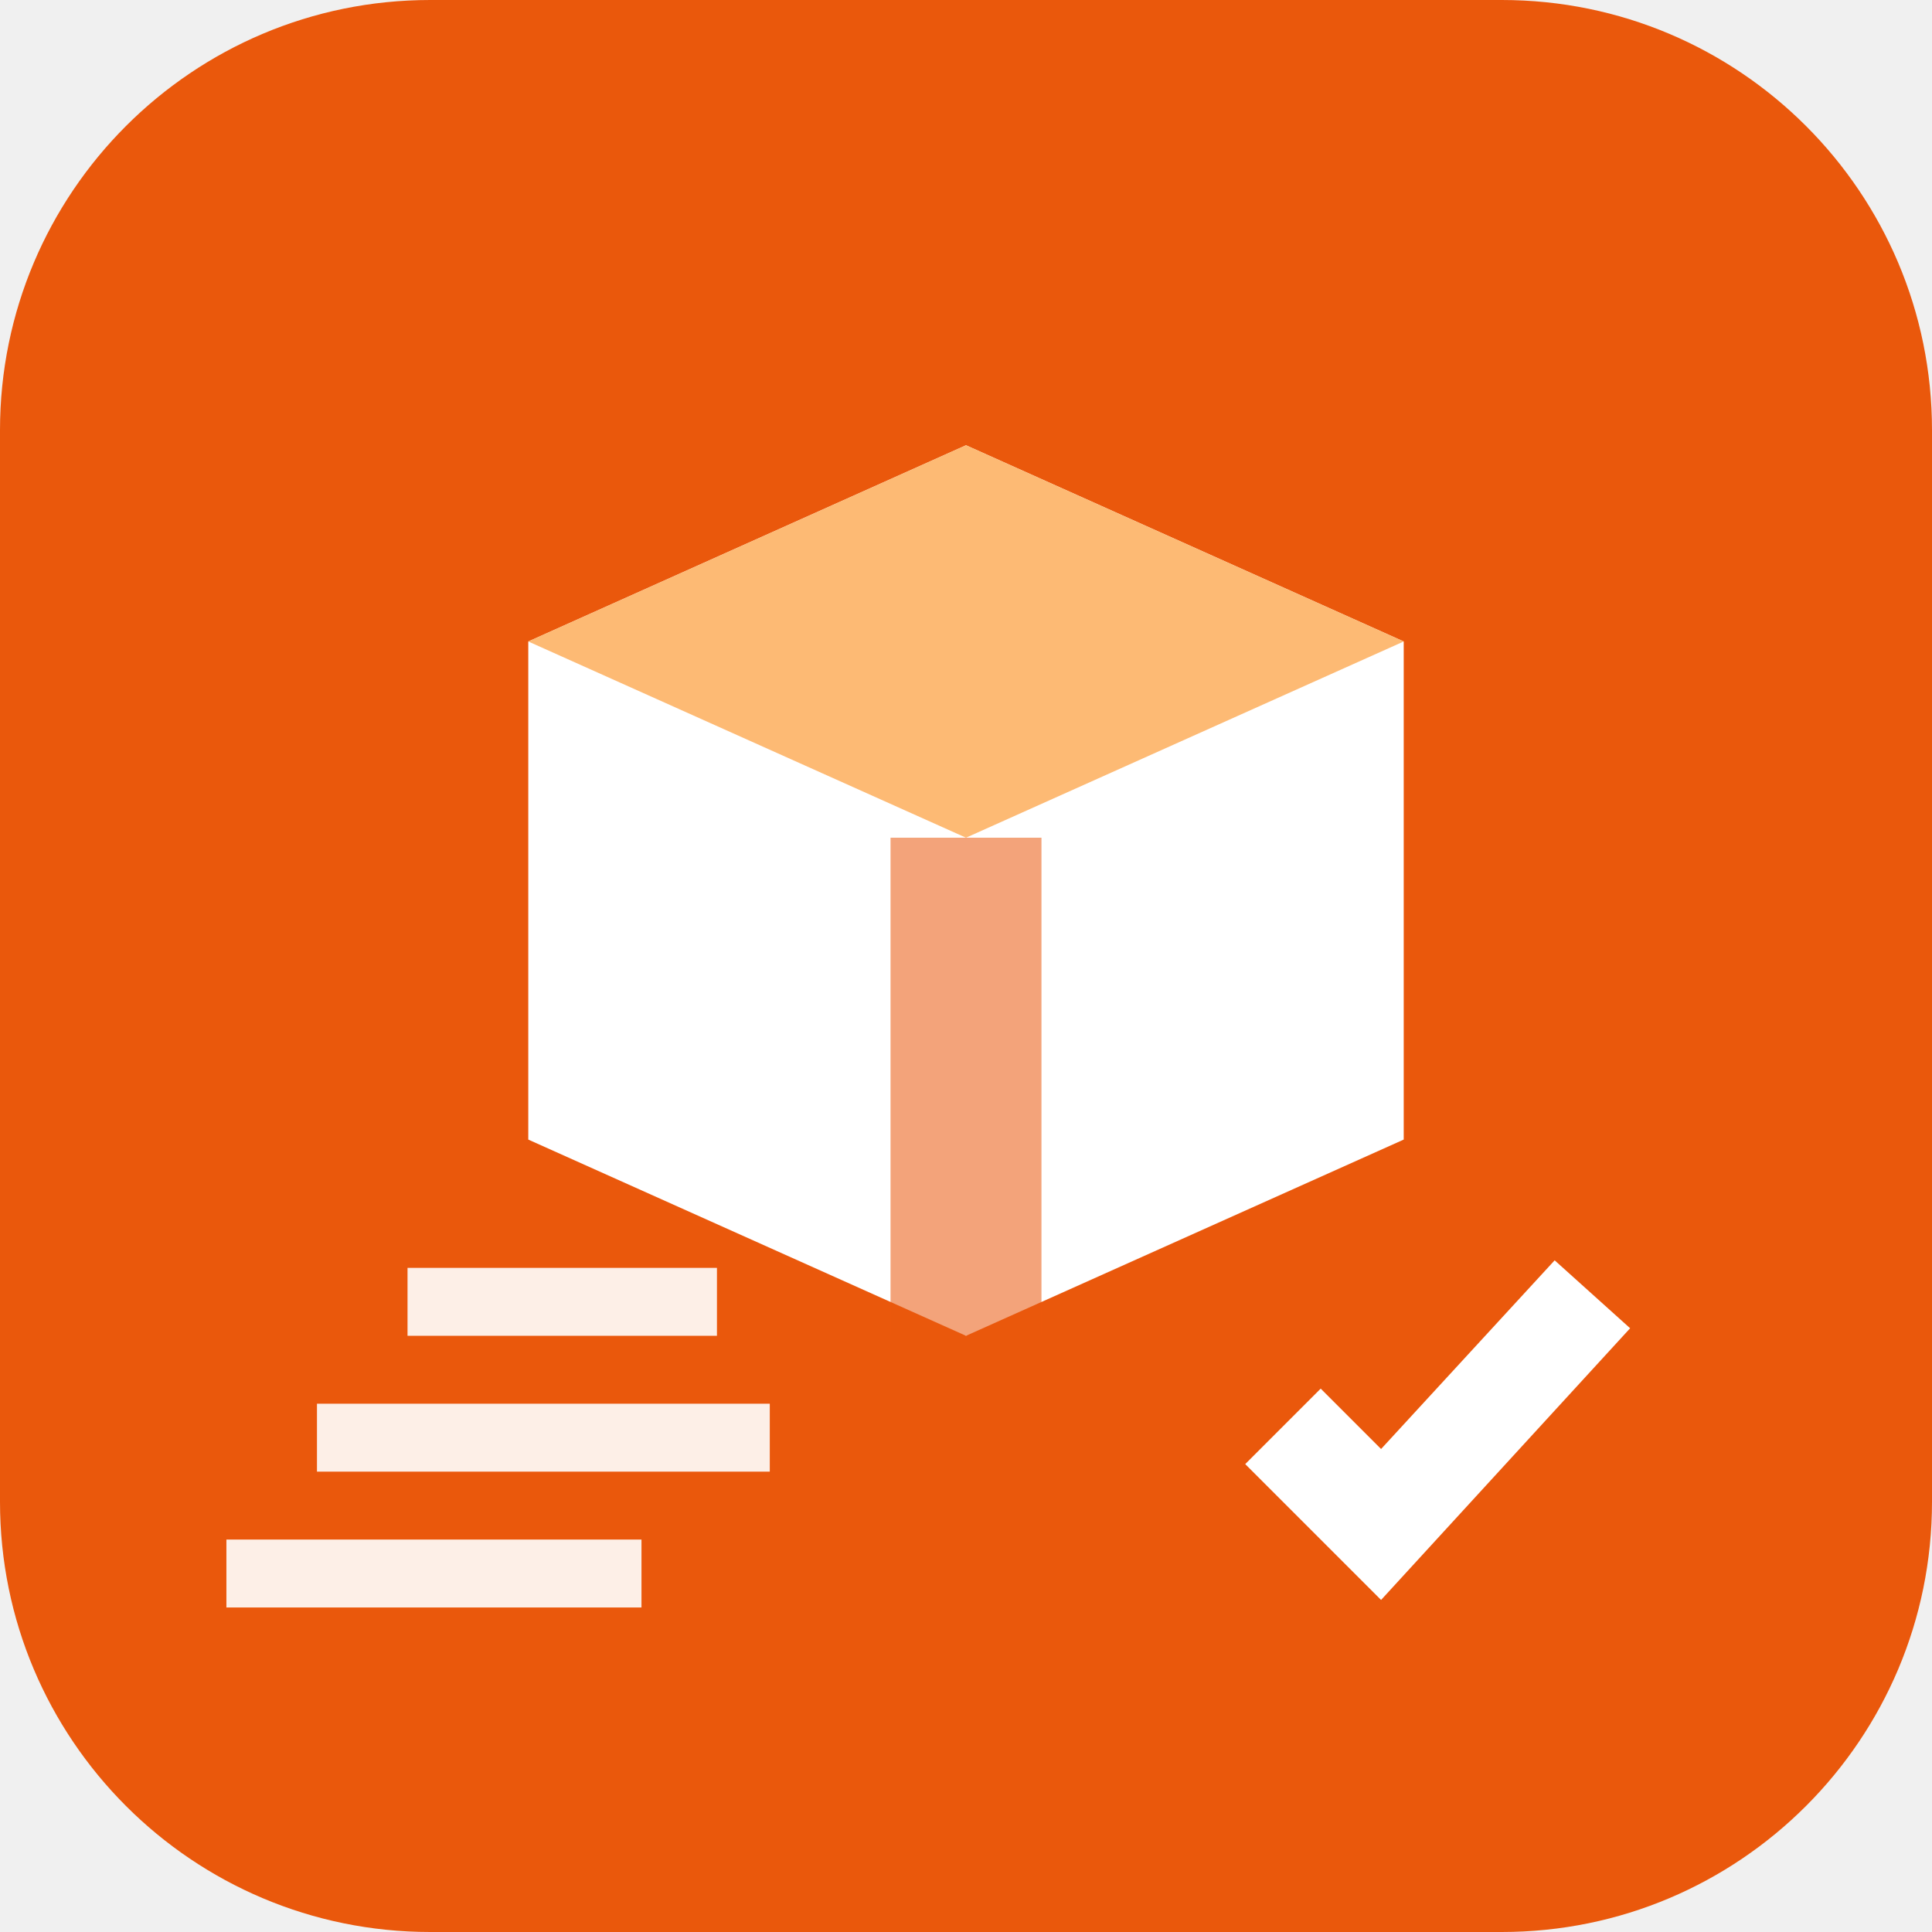
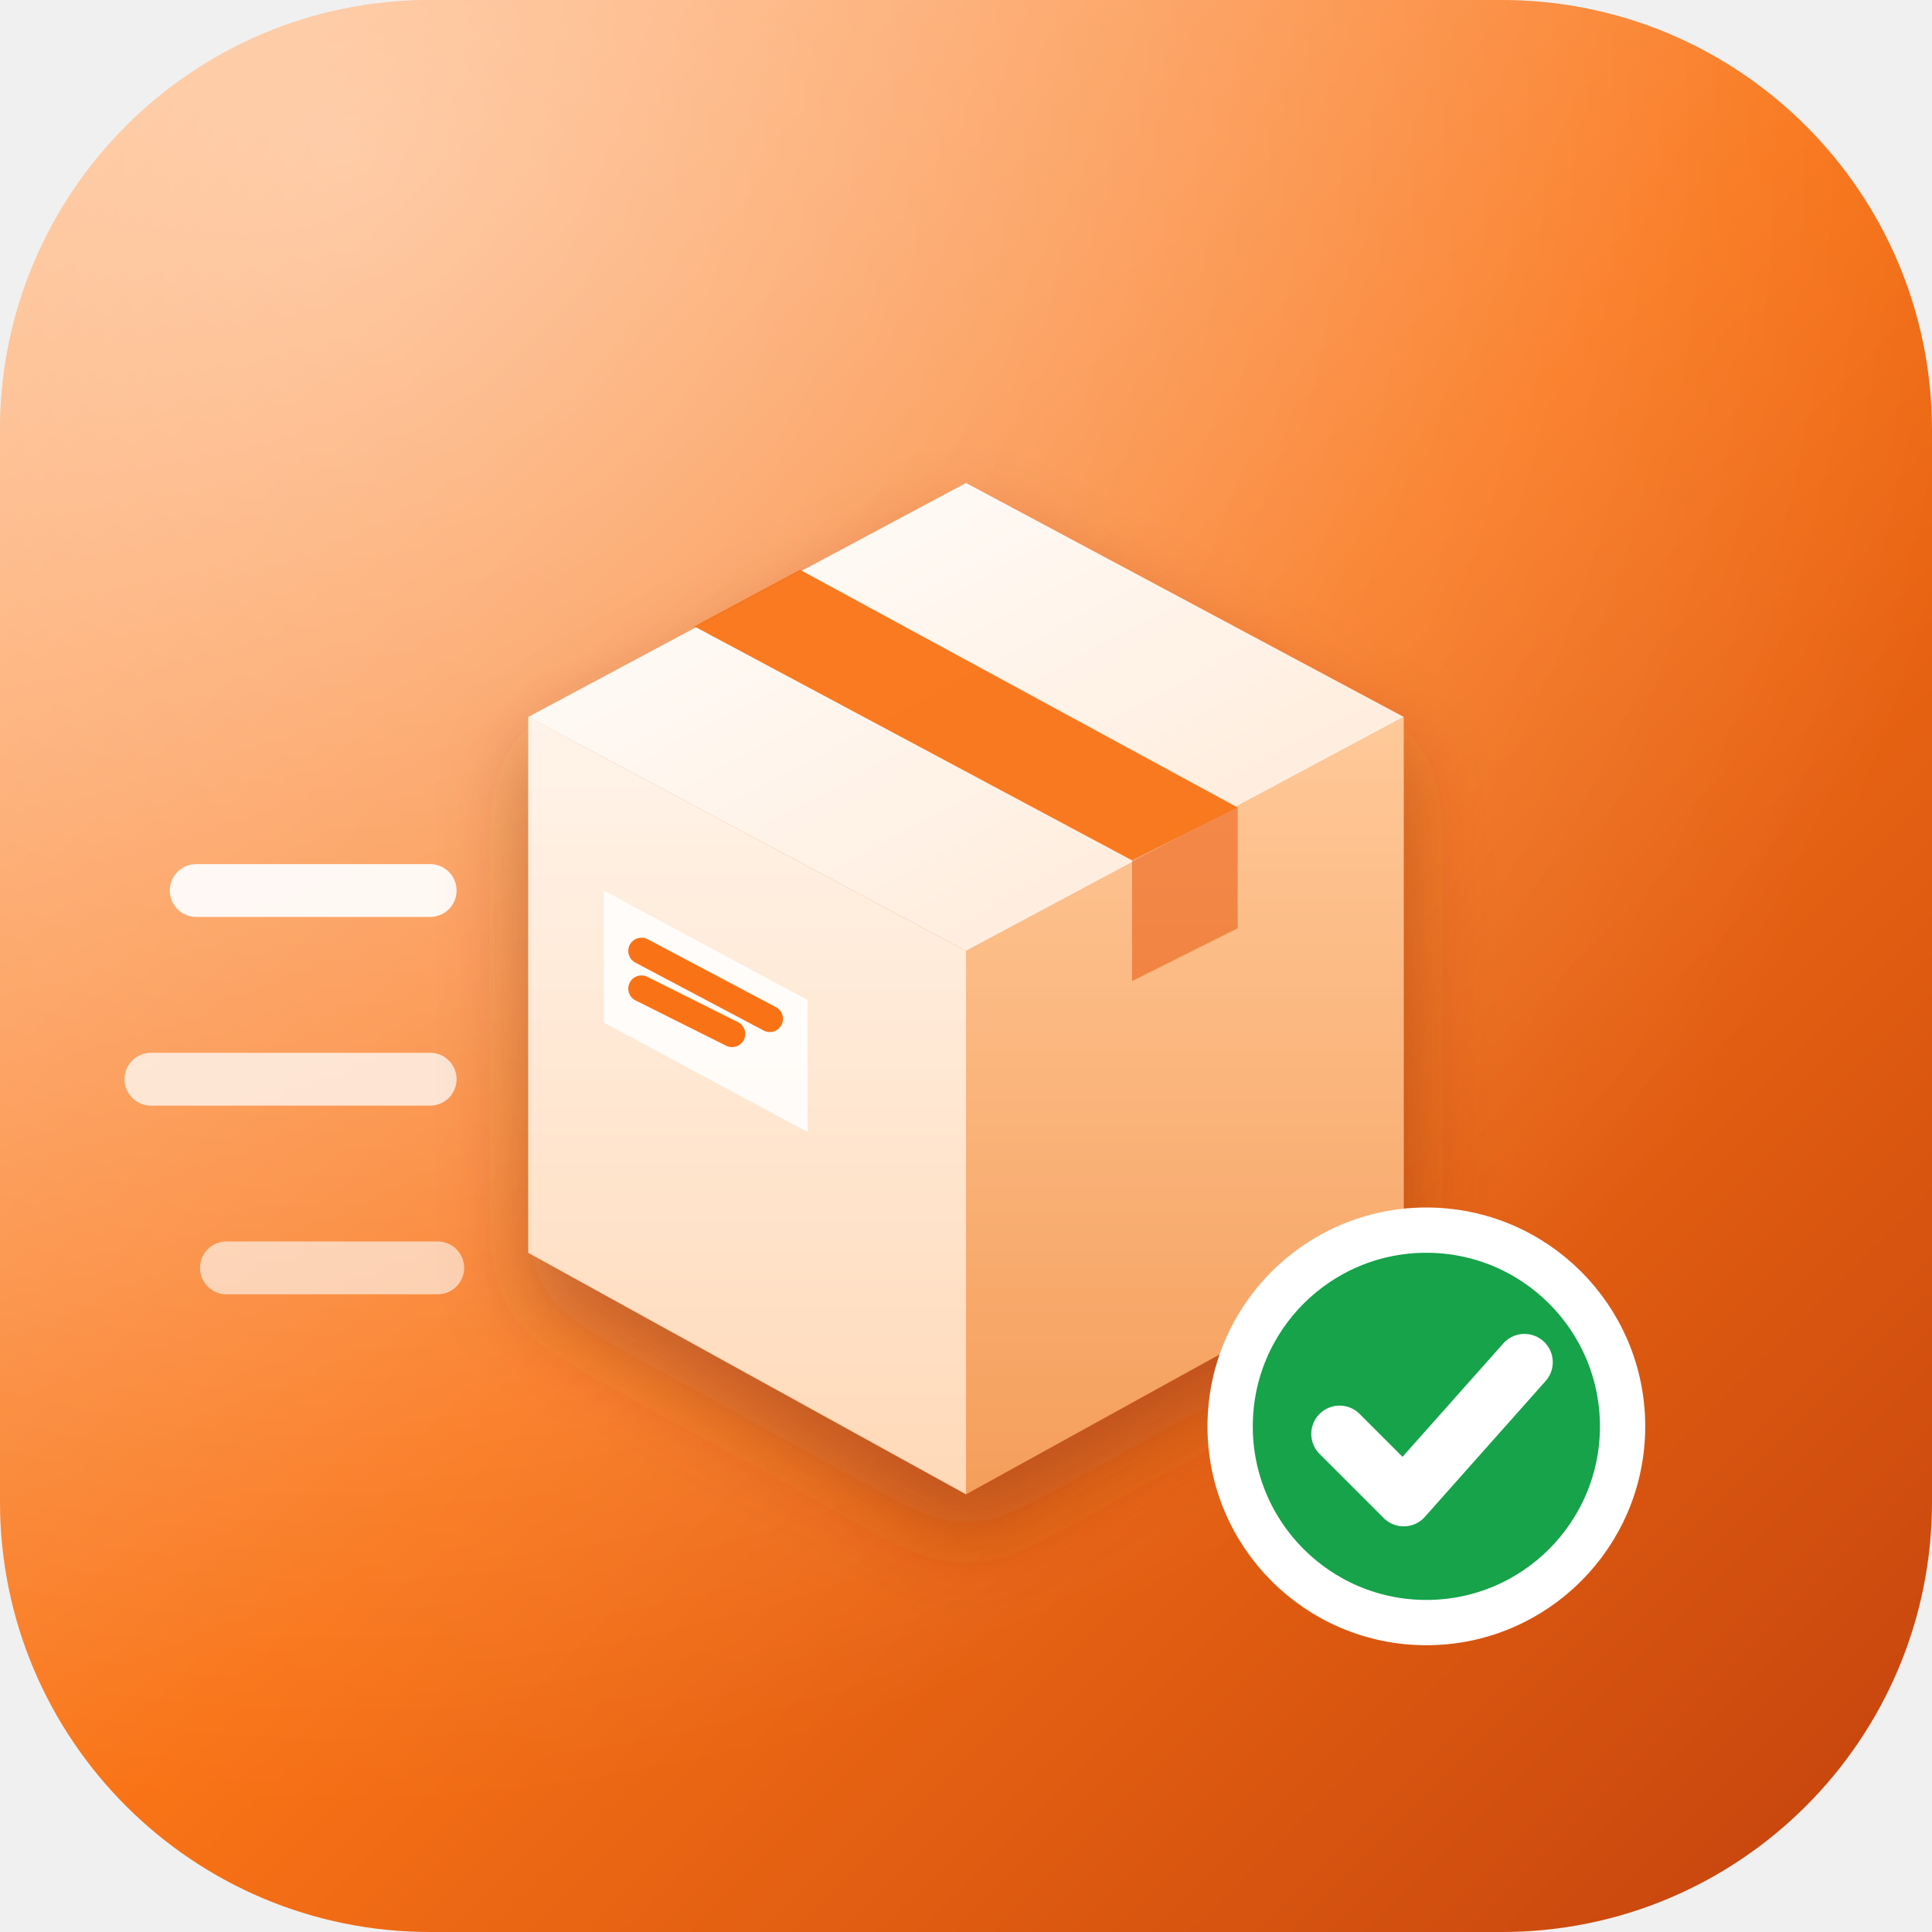
<svg xmlns="http://www.w3.org/2000/svg" width="512" height="512" viewBox="0 0 512 512">
-   <rect width="512" height="512" rx="114" fill="#EA580C" />
-   <path fill="#fff" d="M256 118 372 170v132L256 354 140 302V170z" />
-   <path fill="#FDBA74" d="M256 118 372 170 256 222 140 170z" />
-   <path fill="#EA580C" d="M236 222h40v132h-40z" opacity=".55" />
-   <path fill="#fff" d="M84 372h120v18H84zM60 408h110v18H60zM108 336h82v18h-82z" opacity=".9" />
-   <path fill="#fff" d="M330 388l36 36 66-72-20-18-46 50-16-16z" />
+   <defs>
+     <linearGradient id="bg" x1="0" y1="0" x2="1" y2="1">
+       <stop offset="0" stop-color="#ffb37a" />
+       <stop offset=".5" stop-color="#f97316" />
+       <stop offset="1" stop-color="#c2410c" />
+     </linearGradient>
+     <radialGradient id="glow" cx=".18" cy=".08" r=".85">
+       <stop offset="0" stop-color="#ffffff" stop-opacity=".45" />
+       <stop offset="1" stop-color="#ffffff" stop-opacity="0" />
+     </radialGradient>
+     <linearGradient id="top" x1="0" y1="0" x2="1" y2="1">
+       <stop offset="0" stop-color="#ffffff" />
+       <stop offset="1" stop-color="#ffe8d4" />
+     </linearGradient>
+     <linearGradient id="left" x1="0" y1="0" x2="0" y2="1">
+       <stop offset="0" stop-color="#fff4ea" />
+       <stop offset="1" stop-color="#ffd9b8" />
+     </linearGradient>
+     <linearGradient id="right" x1="0" y1="0" x2="0" y2="1">
+       <stop offset="0" stop-color="#ffc999" />
+       <stop offset="1" stop-color="#f59e5b" />
+     </linearGradient>
+     <filter id="sh" x="-25%" y="-20%" width="150%" height="160%">
+       <feDropShadow dx="0" dy="12" stdDeviation="11" flood-color="#7c2d12" flood-opacity=".4" />
+     </filter>
+   </defs>
+   <rect width="512" height="512" rx="114" fill="url(#bg)" />
+   <rect width="512" height="512" rx="114" fill="url(#glow)" />
+   <g stroke="#ffffff" stroke-linecap="round" stroke-width="14" opacity=".92">
+     <path d="M52 236h62" />
+     <path d="M40 286h74" opacity=".8" />
+     <path d="M60 336h56" opacity=".65" />
+   </g>
+   <g filter="url(#sh)">
+     <polygon points="140,190 256,252 256,396 140,332" fill="url(#left)" />
+     <polygon points="372,190 256,252 256,396 372,332" fill="url(#right)" />
+     <polygon points="256,128 372,190 256,252 140,190" fill="url(#top)" />
+   </g>
+   <polygon points="184,166 212,151 328,214 300,228" fill="#f97316" opacity=".95" />
+   <polygon points="300,228 328,214 328,246 300,260" fill="#ea580c" opacity=".55" />
+   <polygon points="160,236 214,265 214,300 160,271" fill="#ffffff" opacity=".85" />
+   <path d="M170 252l34 18M170 262l24 12" stroke="#f97316" stroke-width="7" stroke-linecap="round" />
+   <circle cx="378" cy="378" r="52" fill="#16a34a" stroke="#ffffff" stroke-width="12" />
+   <path d="M355 380l17 17 32-36" fill="none" stroke="#ffffff" stroke-width="15" stroke-linecap="round" stroke-linejoin="round" />
</svg>
